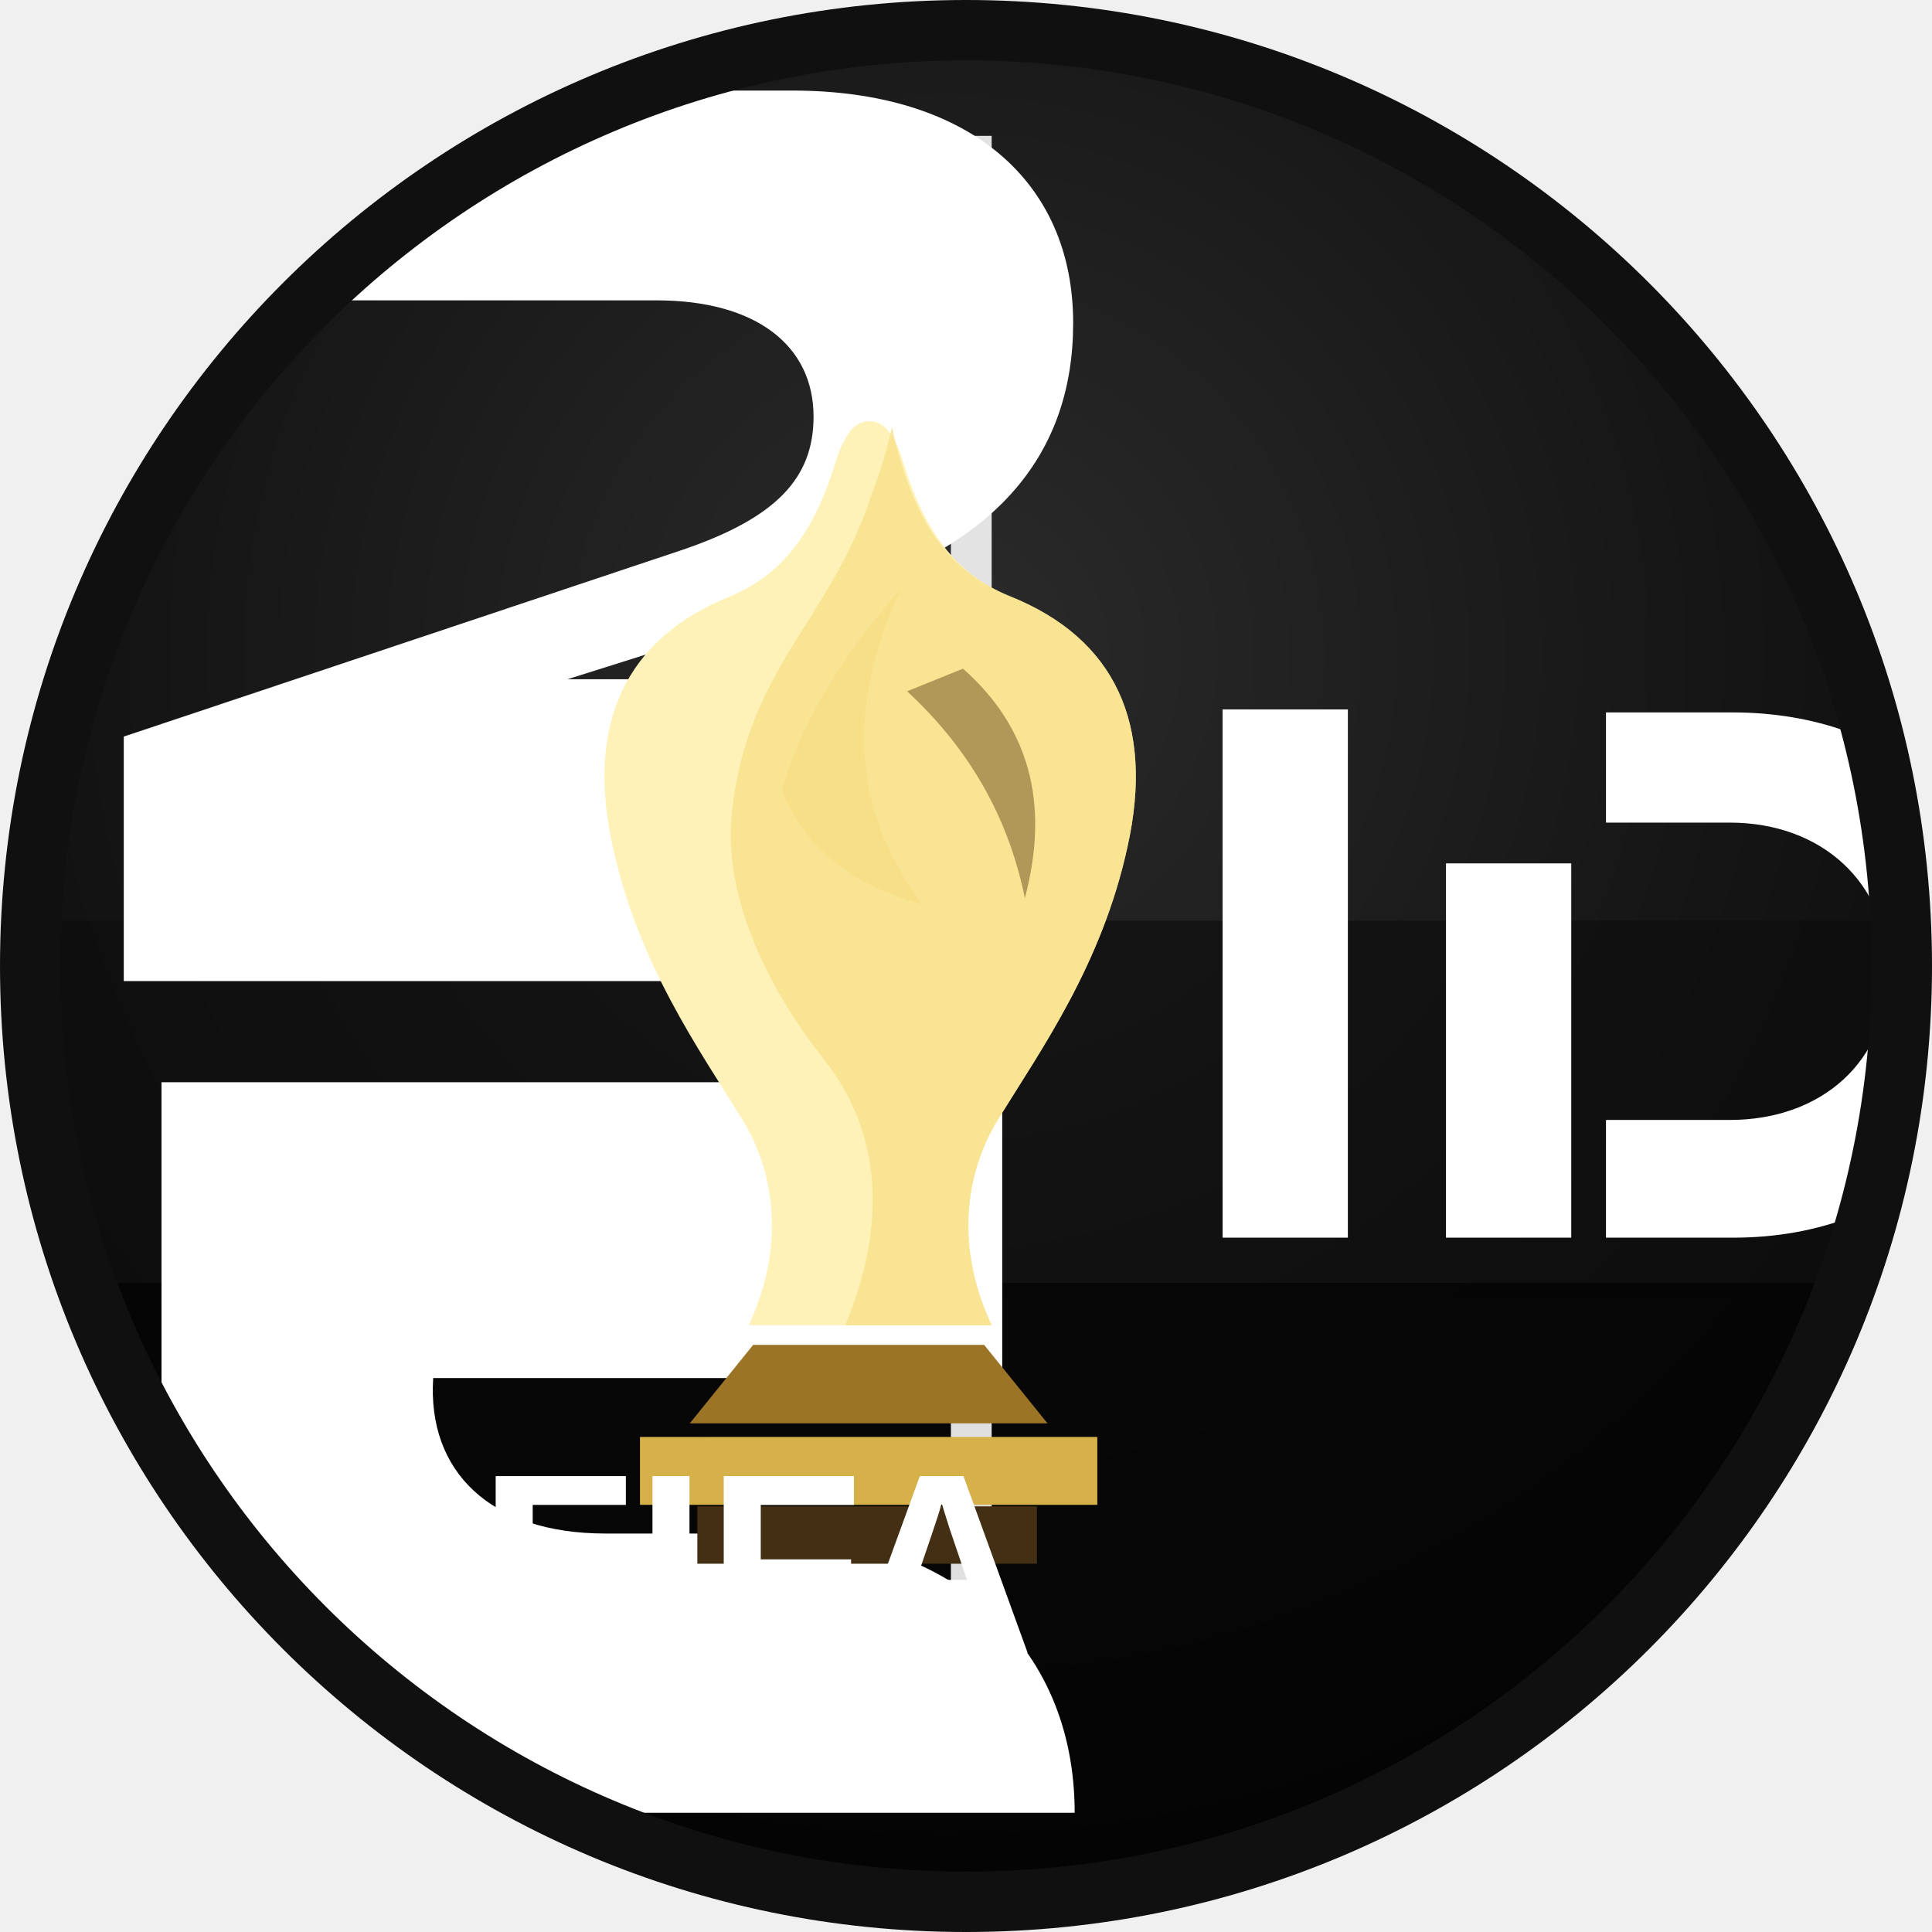
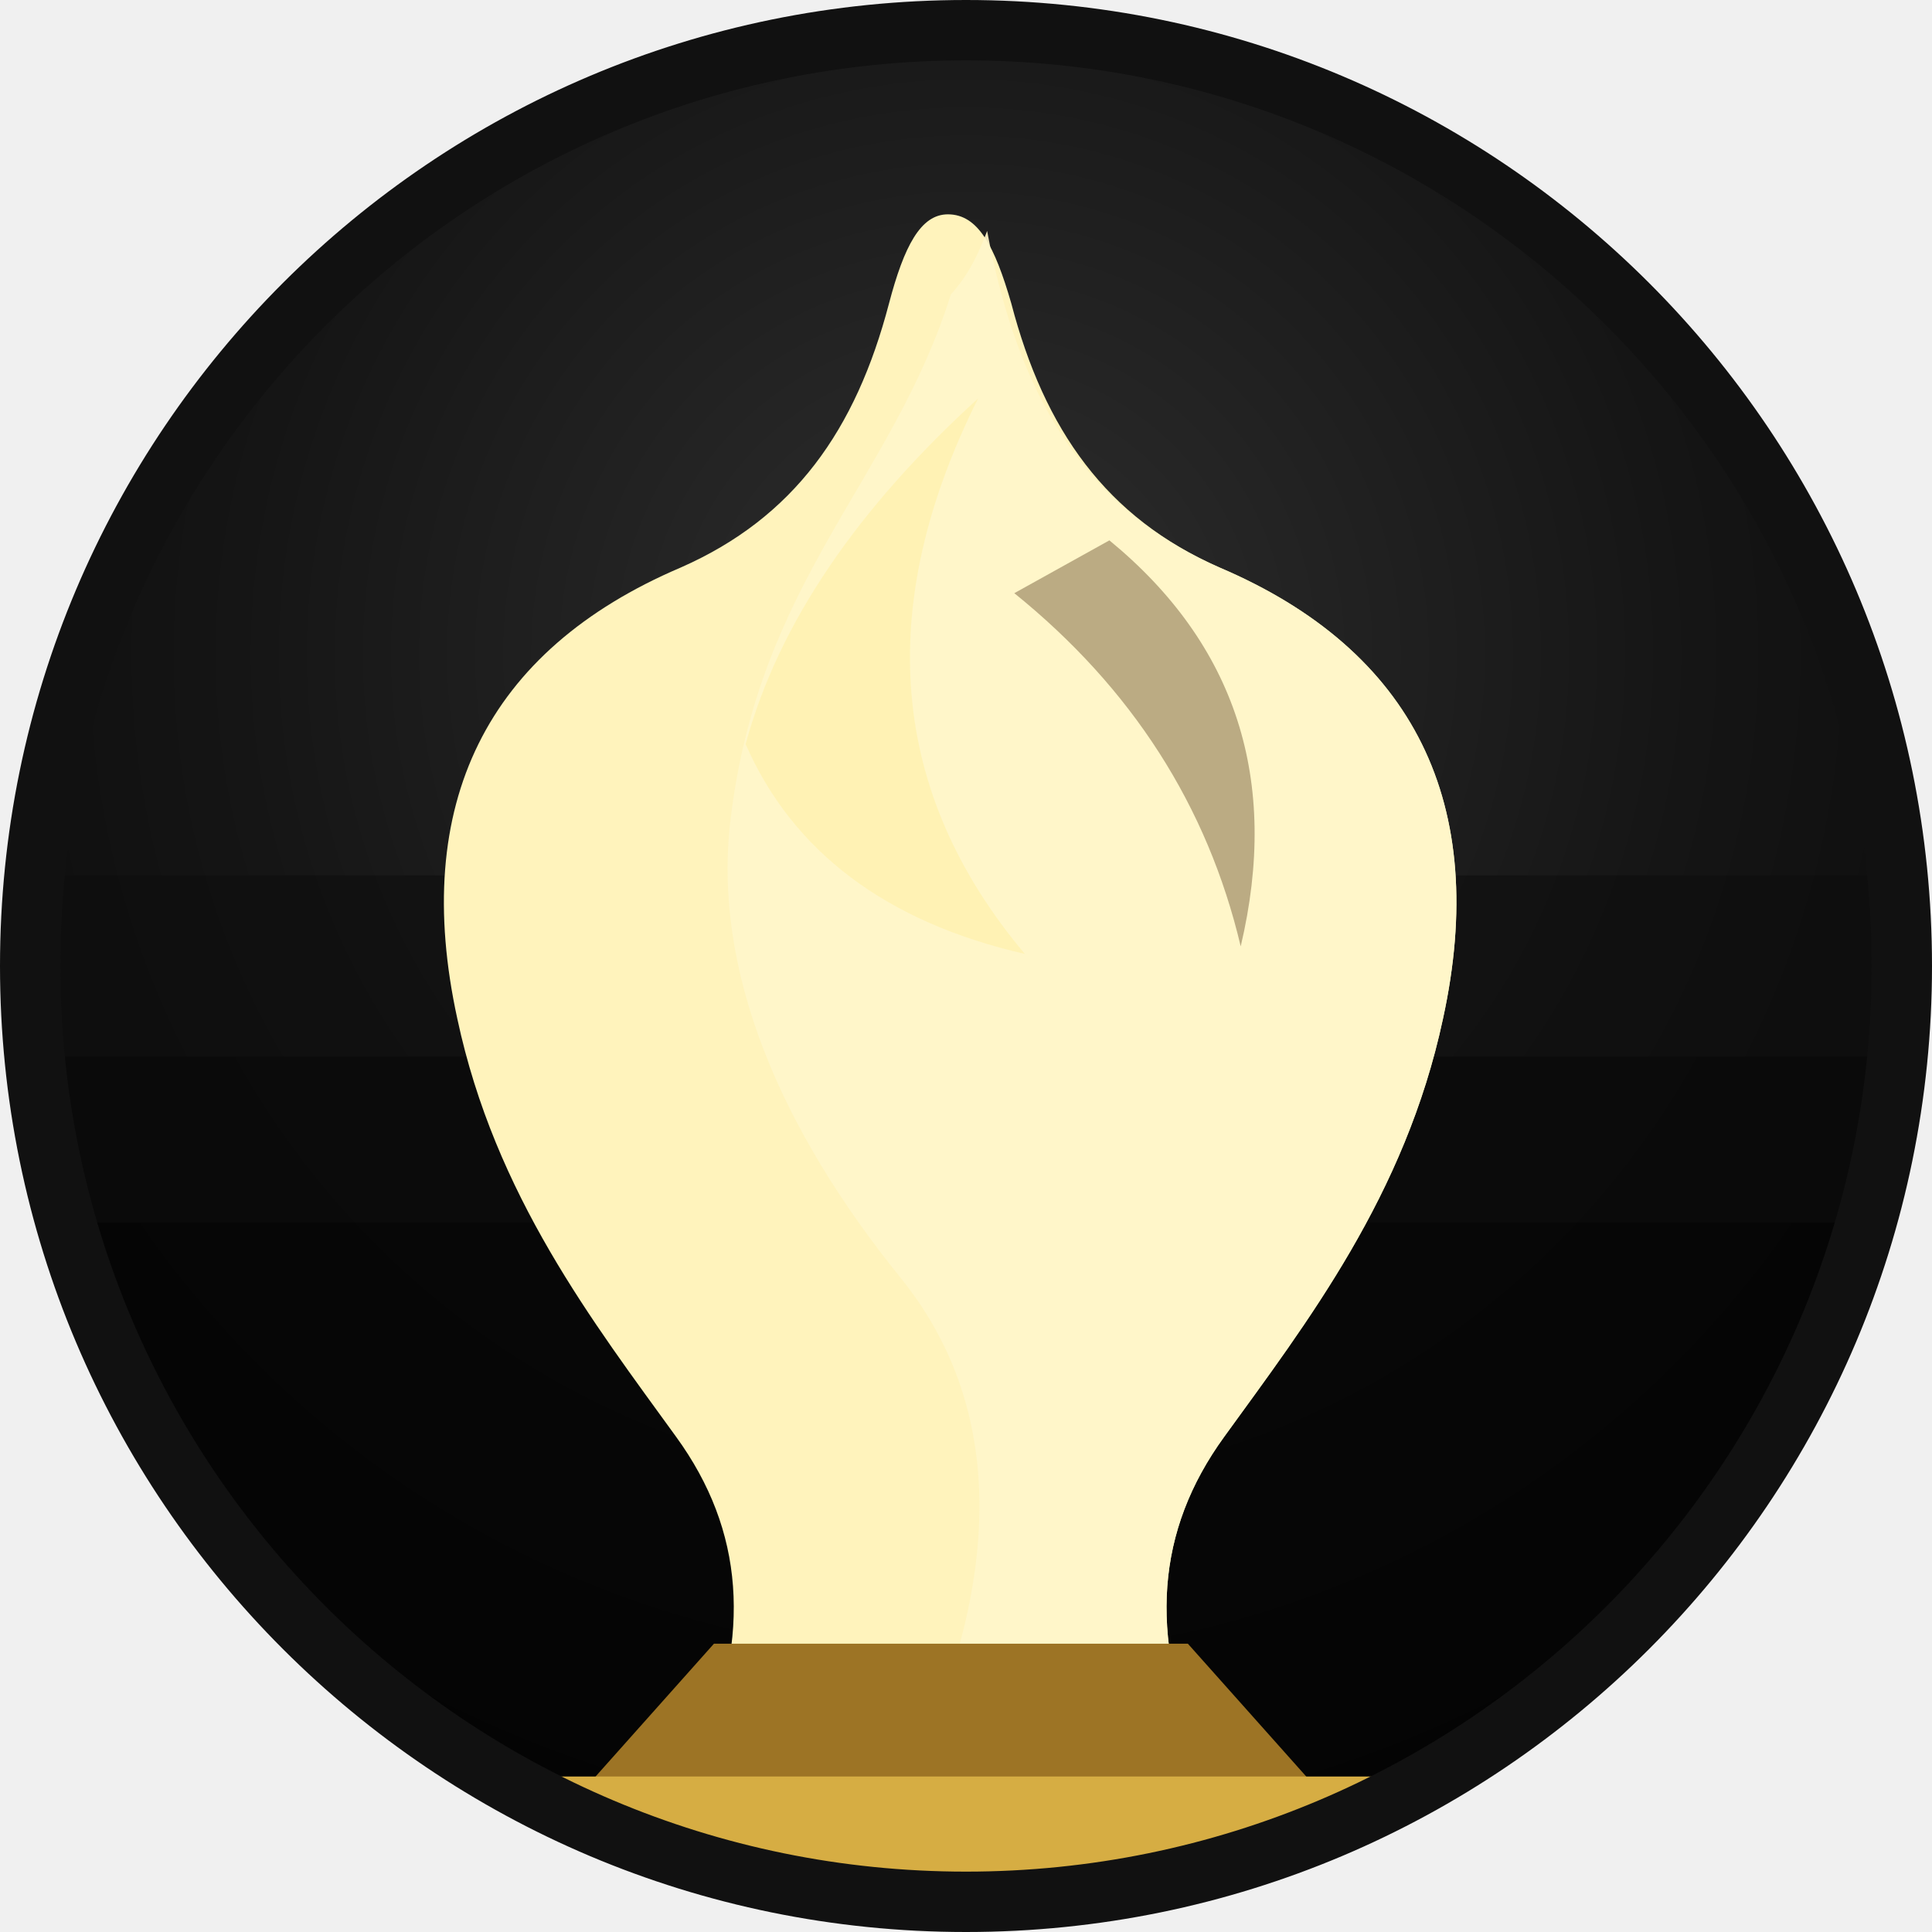
<svg xmlns="http://www.w3.org/2000/svg" viewBox="0 0 128 128" role="img" aria-labelledby="title desc">
  <defs>
-     <radialGradient id="bg" cx="49%" cy="34%" r="72%">
-       <stop offset="0" stop-color="#2b2b2b" />
-       <stop offset=".54" stop-color="#161616" />
-       <stop offset="1" stop-color="#060606" />
+     <radialGradient id="bg" cx="50%" cy="34%" r="72%">
+       <stop offset="0" stop-color="#2f2f2f" />
+       <stop offset=".52" stop-color="#151515" />
+       <stop offset="1" stop-color="#050505" />
    </radialGradient>
-     <linearGradient id="cup" x1="42" y1="25" x2="56" y2="81">
-       <stop offset="0" stop-color="#fff2b8" />
-       <stop offset=".22" stop-color="#caa44c" />
-       <stop offset=".48" stop-color="#8e671e" />
-       <stop offset=".76" stop-color="#d7af4b" />
-       <stop offset="1" stop-color="#5b3d12" />
+     <linearGradient id="gold" x1="42" y1="12" x2="82" y2="114">
+       <stop offset="0" stop-color="#fff3bc" />
+       <stop offset=".19" stop-color="#d7b25b" />
+       <stop offset=".38" stop-color="#8a641f" />
+       <stop offset=".58" stop-color="#f0cc64" />
+       <stop offset=".78" stop-color="#a07824" />
+       <stop offset="1" stop-color="#49310f" />
    </linearGradient>
-     <linearGradient id="cupShade" x1="44" y1="30" x2="59" y2="72">
-       <stop offset="0" stop-color="#f6df82" stop-opacity=".92" />
-       <stop offset=".5" stop-color="#7d5518" stop-opacity=".82" />
-       <stop offset="1" stop-color="#f1c85a" stop-opacity=".85" />
+     <linearGradient id="shine" x1="50" y1="18" x2="80" y2="92">
+       <stop offset="0" stop-color="#fff7ca" stop-opacity=".92" />
+       <stop offset=".42" stop-color="#f0c95d" stop-opacity=".5" />
+       <stop offset="1" stop-color="#6a4614" stop-opacity=".25" />
    </linearGradient>
    <clipPath id="round">
      <circle cx="64" cy="64" r="62" />
    </clipPath>
  </defs>
  <g clip-path="url(#round)">
    <rect width="128" height="128" fill="url(#bg)" />
-     <path d="M0 61h128v25H0z" fill="#0c0c0c" opacity=".64" />
-     <path d="M0 85h128v43H0z" fill="#030303" opacity=".78" />
-     <path d="M63 9h2.7v110H63z" fill="#f7f7f7" opacity=".9" />
-     <g fill="#fff">
-       <path d="M10 20c2-9 9.3-14 20.8-14h21.7c11.7 0 18.6 6 18.6 15.4 0 8.7-5.1 14.6-15.1 17.8L37.6 45h28.9v20H8.2V48.8l37.1-12.4c6.1-2.1 8.6-4.7 8.6-8.8 0-4.7-3.8-7.7-10.4-7.7H10z" />
-       <path d="M11.3 71.7h55.1v19.6H28.7c-.4 6.2 3.8 10.3 11.4 10.3h10.5c12.2 0 20.6 7.2 20.6 18.5H30.8c-12 0-20.1-7-20.1-17.7V71.7z" />
-     </g>
-     <g transform="translate(37 24)">
-       <path d="M11.4 15.5c-7 2.8-9.6 8.5-7.8 16.6 1.7 7.8 5.7 13.4 8.6 18.1 2.2 3.6 2.8 8.5.4 13.6h16.1c-2.4-5.1-1.8-10 .4-13.6 2.9-4.7 6.9-10.3 8.6-18.1 1.8-8.1-.8-13.8-7.8-16.6-3.7-1.5-5.7-4.5-7-8.7-.5-1.6-1.1-2.9-2.3-2.9s-1.8 1.3-2.3 2.9c-1.3 4.2-3.3 7.2-6.9 8.7z" fill="url(#cup)" />
-       <path d="M20.7 8.9c-2.7 8.2-8.2 11.4-9.2 20.9-.6 5.2 2 11.2 6.1 16.4 3.8 4.8 4.2 10.9 1.4 17.6h9.7c-2.4-5.1-1.8-10 .4-13.6 2.9-4.7 6.9-10.3 8.6-18.1 1.8-8.1-.8-13.8-7.8-16.6-4.5-1.8-6.6-5.7-7.8-11.2-.3 1.3-.7 2.8-1.4 4.6z" fill="url(#cupShade)" opacity=".78" />
-       <path d="M12.9 65.1h15.3l4.2 5.2H8.7z" fill="#9b7426" />
-       <path d="M5.4 71.2h30.3v4.5H5.4z" fill="#d6b048" />
-       <path d="M9.2 75.8h22.5v3.8H9.2z" fill="#433014" />
-       <path d="M14.8 28.4c1.3-4.7 4.2-9.2 7.9-13.4-3.7 7.9-3.2 14.8 1.4 20.9-4.6-1.2-7.7-3.7-9.3-7.5z" fill="#f6dc83" opacity=".66" />
-       <path d="M26.8 20.3c4.3 3.8 5.8 8.8 4.1 15.2-1.1-5.4-3.7-9.9-7.8-13.7z" fill="#5a3911" opacity=".45" />
-     </g>
-     <text x="31.7" y="109.5" font-family="Arial Black, Arial, Helvetica, sans-serif" font-size="17" font-weight="900" fill="#fff">FIFA</text>
-     <g transform="translate(76 47)" fill="#fff">
-       <path d="M5 0h8.3v35H5z" />
-       <path d="M19.8 10.2h8.3V35h-8.3z" />
-       <path d="M31.4 10.2h8.4c10.9 0 18.8 7 18.8 17.2 0 4.8-1.7 9-4.8 12.2-3.4 3.5-8.3 5.4-14 5.4h-8.4v-7.8h8.2c6.1 0 10.5-3.9 10.5-9.8s-4.4-9.9-10.5-9.9h-8.2z" transform="translate(-1 -10)" />
+     <path d="M0 70h128v58H0z" fill="#030303" opacity=".76" />
+     <path d="M0 58h128v23H0z" fill="#0d0d0d" opacity=".62" />
+     <g transform="translate(24 9)">
+       <path d="M38.8 5.2c-1.8 0-2.9 2.1-3.9 5.9-2.2 8.4-6.3 14.2-13.8 17.5C8.2 34.1 3.2 44.3 6.3 58.5c2.5 11.7 9 20.1 14.5 27.7 4.5 6.2 5 13.1 1.6 21.2h33.1c-3.4-8.1-2.9-15 1.6-21.2 5.5-7.6 12-16 14.5-27.7 3.1-14.2-1.9-24.4-14.8-29.9-7.5-3.3-11.6-9.1-13.8-17.5-1.1-3.8-2.2-5.9-4.2-5.9z" fill="url(#gold)" />
+       <path d="M39 10.5c-3.9 12.4-12.7 18.9-14.6 34.8-1.2 9.9 3.2 20.4 11.3 30.4 6.6 8.2 6.8 19 1.2 31.7h18.6c-3.4-8.1-2.9-15 1.6-21.2 5.5-7.6 12-16 14.5-27.7 3.1-14.2-1.9-24.4-14.8-29.9-9.1-4-13.4-11.6-15.4-22.3-.6 1.6-1.3 3-2.4 4.2z" fill="url(#shine)" />
+       <path d="M25.4 40.3c2.2-8.1 7.5-15.7 15.4-22.9-6.9 13.8-5.9 26.1 3.1 36.8-9.2-2.1-15.4-6.8-18.5-13.9z" fill="#fff0a5" opacity=".58" />
+       <path d="M49.5 26.8c8.4 6.9 11.3 15.9 8.7 26.9-2.2-9.3-7.2-17.1-15-23.4z" fill="#4d3110" opacity=".38" />
+       <path d="M23.3 99.9h31.4l8.2 9.2H15.1z" fill="#9d7425" />
+       <path d="M10.6 108.7h56.8v8.9H10.6z" fill="#d6ad43" />
+       <path d="M18.6 117.6h40.8v6.9H18.6z" fill="#3c2810" />
    </g>
  </g>
-   <circle cx="64" cy="64" r="62" fill="none" stroke="#101010" stroke-width="4" />
+   <circle cx="64" cy="64" r="62" fill="none" stroke="#111" stroke-width="4" />
</svg>
